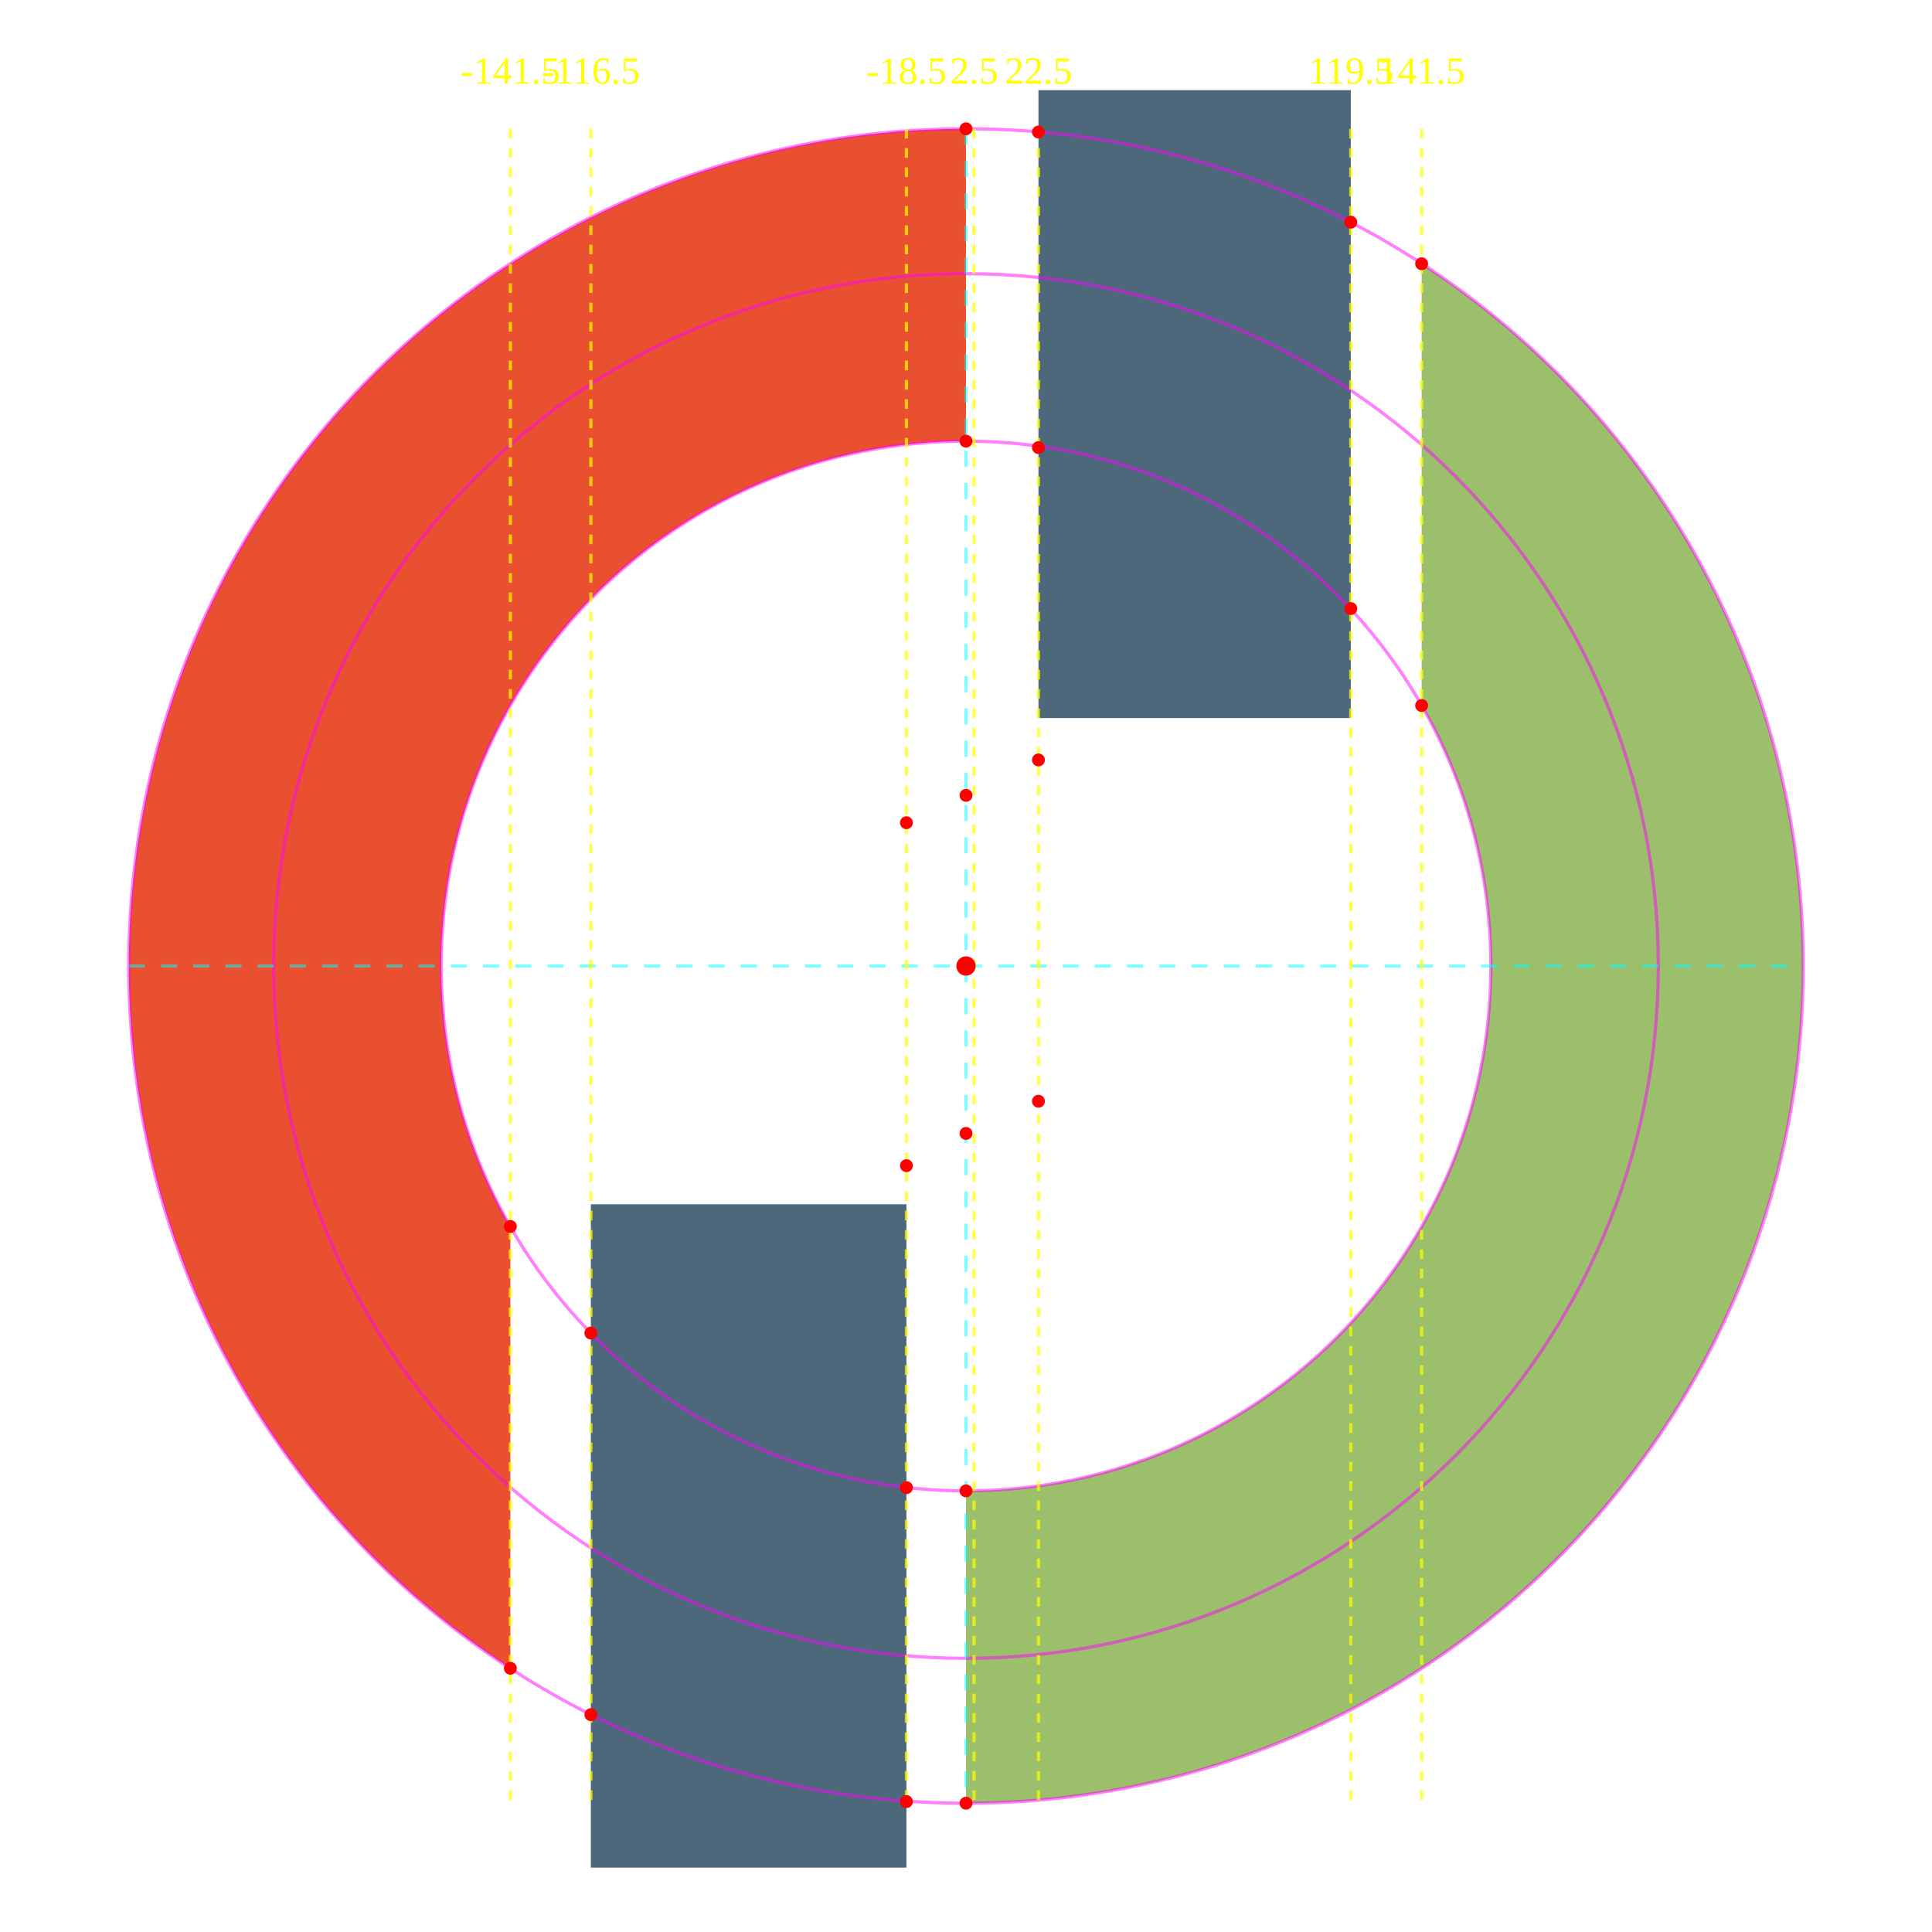
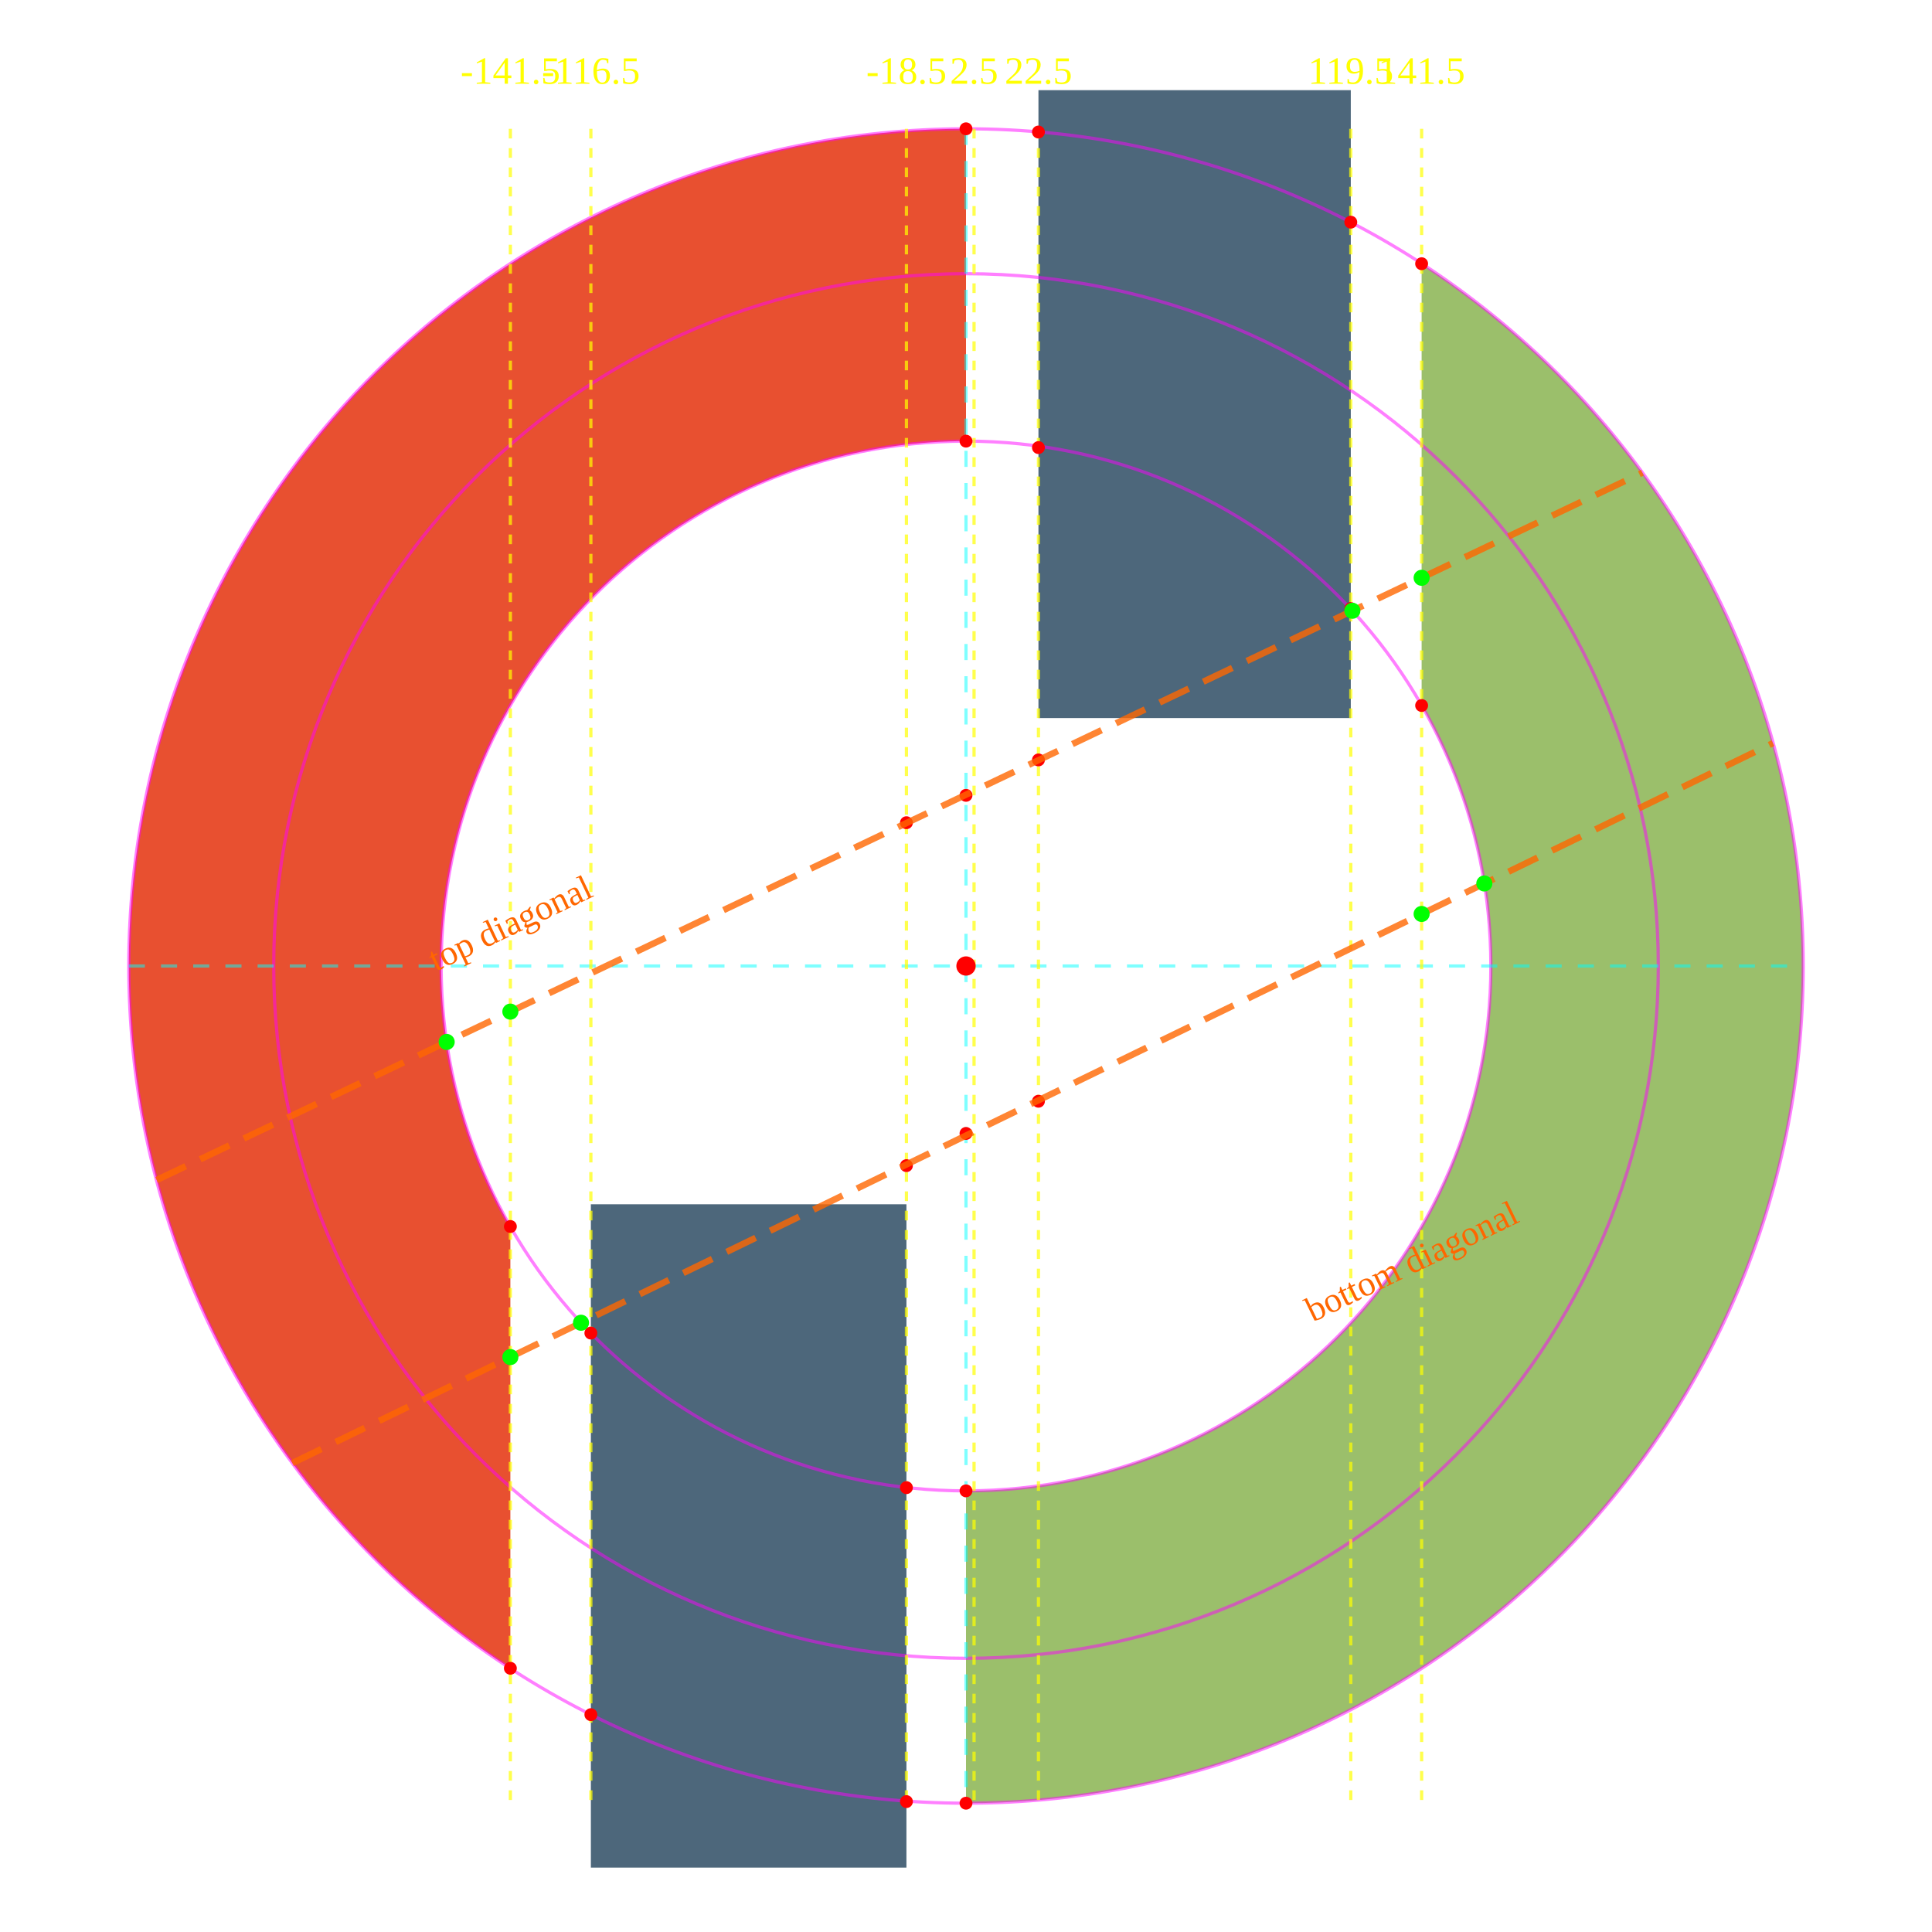
<svg xmlns="http://www.w3.org/2000/svg" viewBox="-300 -300 600 600">
  <defs>
    <style>
      .orange { fill: #E85030; }
      .green { fill: #9BBF6B; }
      .blue { fill: #4D677B; }
      .guide { stroke: #FF00FF; stroke-width: 1; fill: none; opacity: 0.5; }
      .guide-line { stroke: #00FFFF; stroke-width: 1; stroke-dasharray: 5,5; opacity: 0.5; }
      .guide-vertical { stroke: #FFFF00; stroke-width: 1; stroke-dasharray: 3,3; opacity: 0.7; }
+       .guide-diagonal { stroke: #FF6600; stroke-width: 2; stroke-dasharray: 10,5; opacity: 0.8; }
      .guide-point { fill: #FF0000; }
      .diagonal-guide-point { fill: #FF0000; }
+       .intersection-point { fill: #00FF00; }
      .reference-image { opacity: 0.3; }
    </style>
  </defs>
  <path class="orange" d="     M 0 -260     L 0 -163     A 163 163 0 0 0 -141.5 80.9     L -141.5 218.1     A 260 260 0 0 1 0 -260     Z   " />
  <path class="green" d="     M 0 260     L 0 163     A 163 163 0 0 0 141.5 -80.9     L 141.5 -218.1     A 260 260 0 0 1 0 260     Z   " />
  <rect class="blue" x="22.5" y="-272" width="97" height="195" />
  <rect class="blue" x="-116.5" y="74" width="98" height="206" />
  <g id="guides">
    <circle class="guide" cx="0" cy="0" r="260" />
    <circle class="guide" cx="0" cy="0" r="163" />
    <circle class="guide" cx="0" cy="0" r="215" />
    <line class="guide-line" x1="-260" y1="0" x2="260" y2="0" />
    <line class="guide-line" x1="0" y1="-260" x2="0" y2="260" />
    <line class="guide-vertical" x1="-141.5" y1="-260" x2="-141.5" y2="260" />
    <text x="-141.5" y="-274" fill="#FFFF00" font-size="12" text-anchor="middle">-141.5</text>
    <line class="guide-vertical" x1="-116.5" y1="-260" x2="-116.5" y2="260" />
    <text x="-116.5" y="-274" fill="#FFFF00" font-size="12" text-anchor="middle">-116.5</text>
    <line class="guide-vertical" x1="-18.5" y1="-260" x2="-18.5" y2="260" />
    <text x="-18.5" y="-274" fill="#FFFF00" font-size="12" text-anchor="middle">-18.5</text>
    <line class="guide-vertical" x1="2.5" y1="-260" x2="2.5" y2="260" />
    <text x="2.5" y="-274" fill="#FFFF00" font-size="12" text-anchor="middle">2.5</text>
    <line class="guide-vertical" x1="22.5" y1="-260" x2="22.5" y2="260" />
    <text x="22.5" y="-274" fill="#FFFF00" font-size="12" text-anchor="middle">22.5</text>
    <line class="guide-vertical" x1="119.5" y1="-260" x2="119.5" y2="260" />
    <text x="119.5" y="-274" fill="#FFFF00" font-size="12" text-anchor="middle">119.5</text>
    <line class="guide-vertical" x1="141.5" y1="-260" x2="141.5" y2="260" />
    <text x="141.5" y="-274" fill="#FFFF00" font-size="12" text-anchor="middle">141.5</text>
    <circle class="guide-point" cx="0" cy="-260" r="2" />
    <circle class="guide-point" cx="0" cy="-163" r="2" />
    <circle class="guide-point" cx="0" cy="163" r="2" />
    <circle class="guide-point" cx="0" cy="260" r="2" />
    <circle class="guide-point" cx="0" cy="0" r="3" />
    <circle class="guide-point" cx="-141.5" cy="80.9" r="2" />
    <circle class="guide-point" cx="-141.5" cy="218.1" r="2" />
    <circle class="guide-point" cx="141.5" cy="-80.9" r="2" />
    <circle class="guide-point" cx="141.5" cy="-218.1" r="2" />
    <circle class="guide-point" cx="22.5" cy="-259" r="2" />
    <circle class="guide-point" cx="119.5" cy="-231" r="2" />
    <circle class="guide-point" cx="22.5" cy="-161" r="2" />
    <circle class="guide-point" cx="119.5" cy="-111" r="2" />
    <circle class="guide-point" cx="-18.5" cy="259.5" r="2" />
    <circle class="guide-point" cx="-116.5" cy="232.5" r="2" />
    <circle class="guide-point" cx="-18.5" cy="162" r="2" />
    <circle class="guide-point" cx="-116.5" cy="114" r="2" />
    <circle class="diagonal-guide-point" cx="-18.5" cy="-44.5" r="2" />
    <circle class="diagonal-guide-point" cx="0" cy="-53" r="2" />
    <circle class="diagonal-guide-point" cx="22.5" cy="-64" r="2" />
    <circle class="diagonal-guide-point" cx="-18.5" cy="62" r="2" />
    <circle class="diagonal-guide-point" cx="0" cy="52" r="2" />
    <circle class="diagonal-guide-point" cx="22.5" cy="42" r="2" />
+     <line class="guide-diagonal" x1="-251.36" y1="66.47" x2="210.07" y2="-153.21" />
+     <text x="-140" y="-10" fill="#FF6600" font-size="11" text-anchor="middle" transform="rotate(-25.5 -140 -10)">top diagonal</text>
+     <line class="guide-diagonal" x1="-209.21" y1="154.38" x2="250.62" y2="-69.22" />
+     <text x="140" y="95" fill="#FF6600" font-size="11" text-anchor="middle" transform="rotate(-25.9 140 95)">bottom diagonal</text>
+     <circle class="intersection-point" cx="-161.28" cy="23.59" r="2.5" />
+     <circle class="intersection-point" cx="119.99" cy="-110.32" r="2.5" />
+     <circle class="intersection-point" cx="-119.56" cy="110.79" r="2.5" />
+     <circle class="intersection-point" cx="160.97" cy="-25.63" r="2.5" />
+     <circle class="intersection-point" cx="-141.5" cy="14.17" r="2.5" />
+     <circle class="intersection-point" cx="-141.5" cy="121.45" r="2.5" />
+     <circle class="intersection-point" cx="141.5" cy="-120.56" r="2.5" />
+     <circle class="intersection-point" cx="141.5" cy="-16.16" r="2.5" />
  </g>
</svg>
